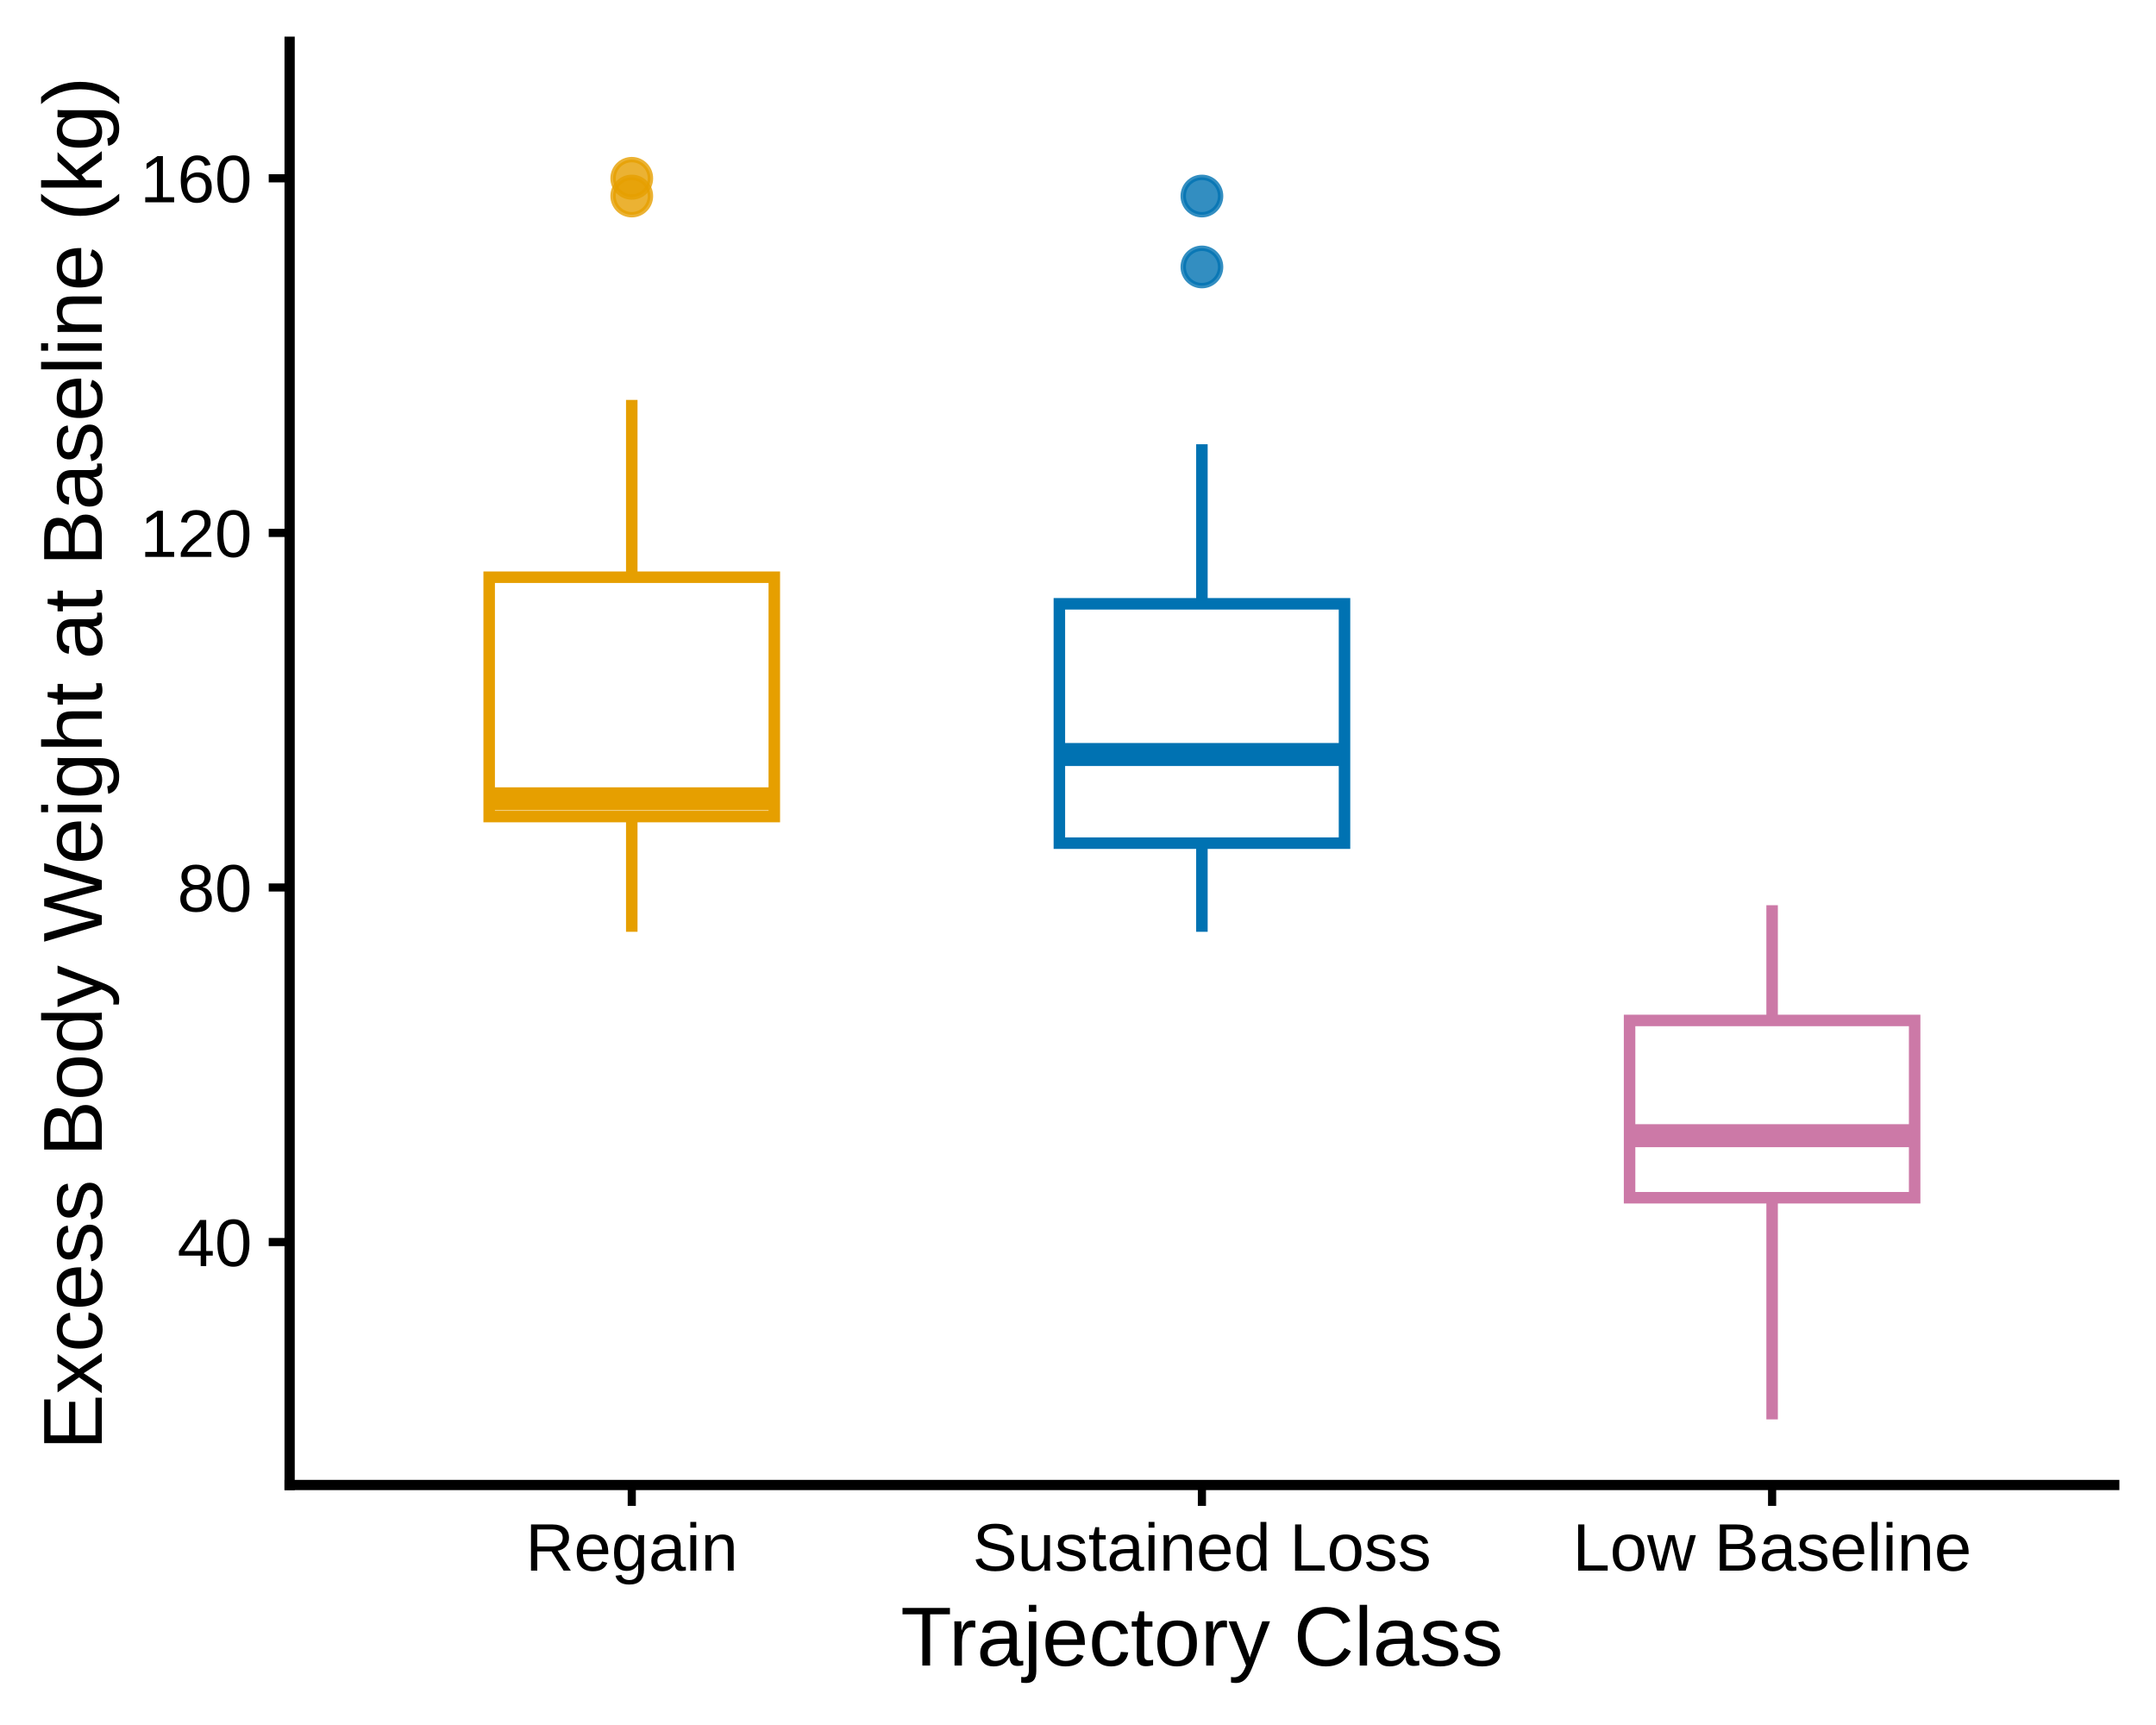
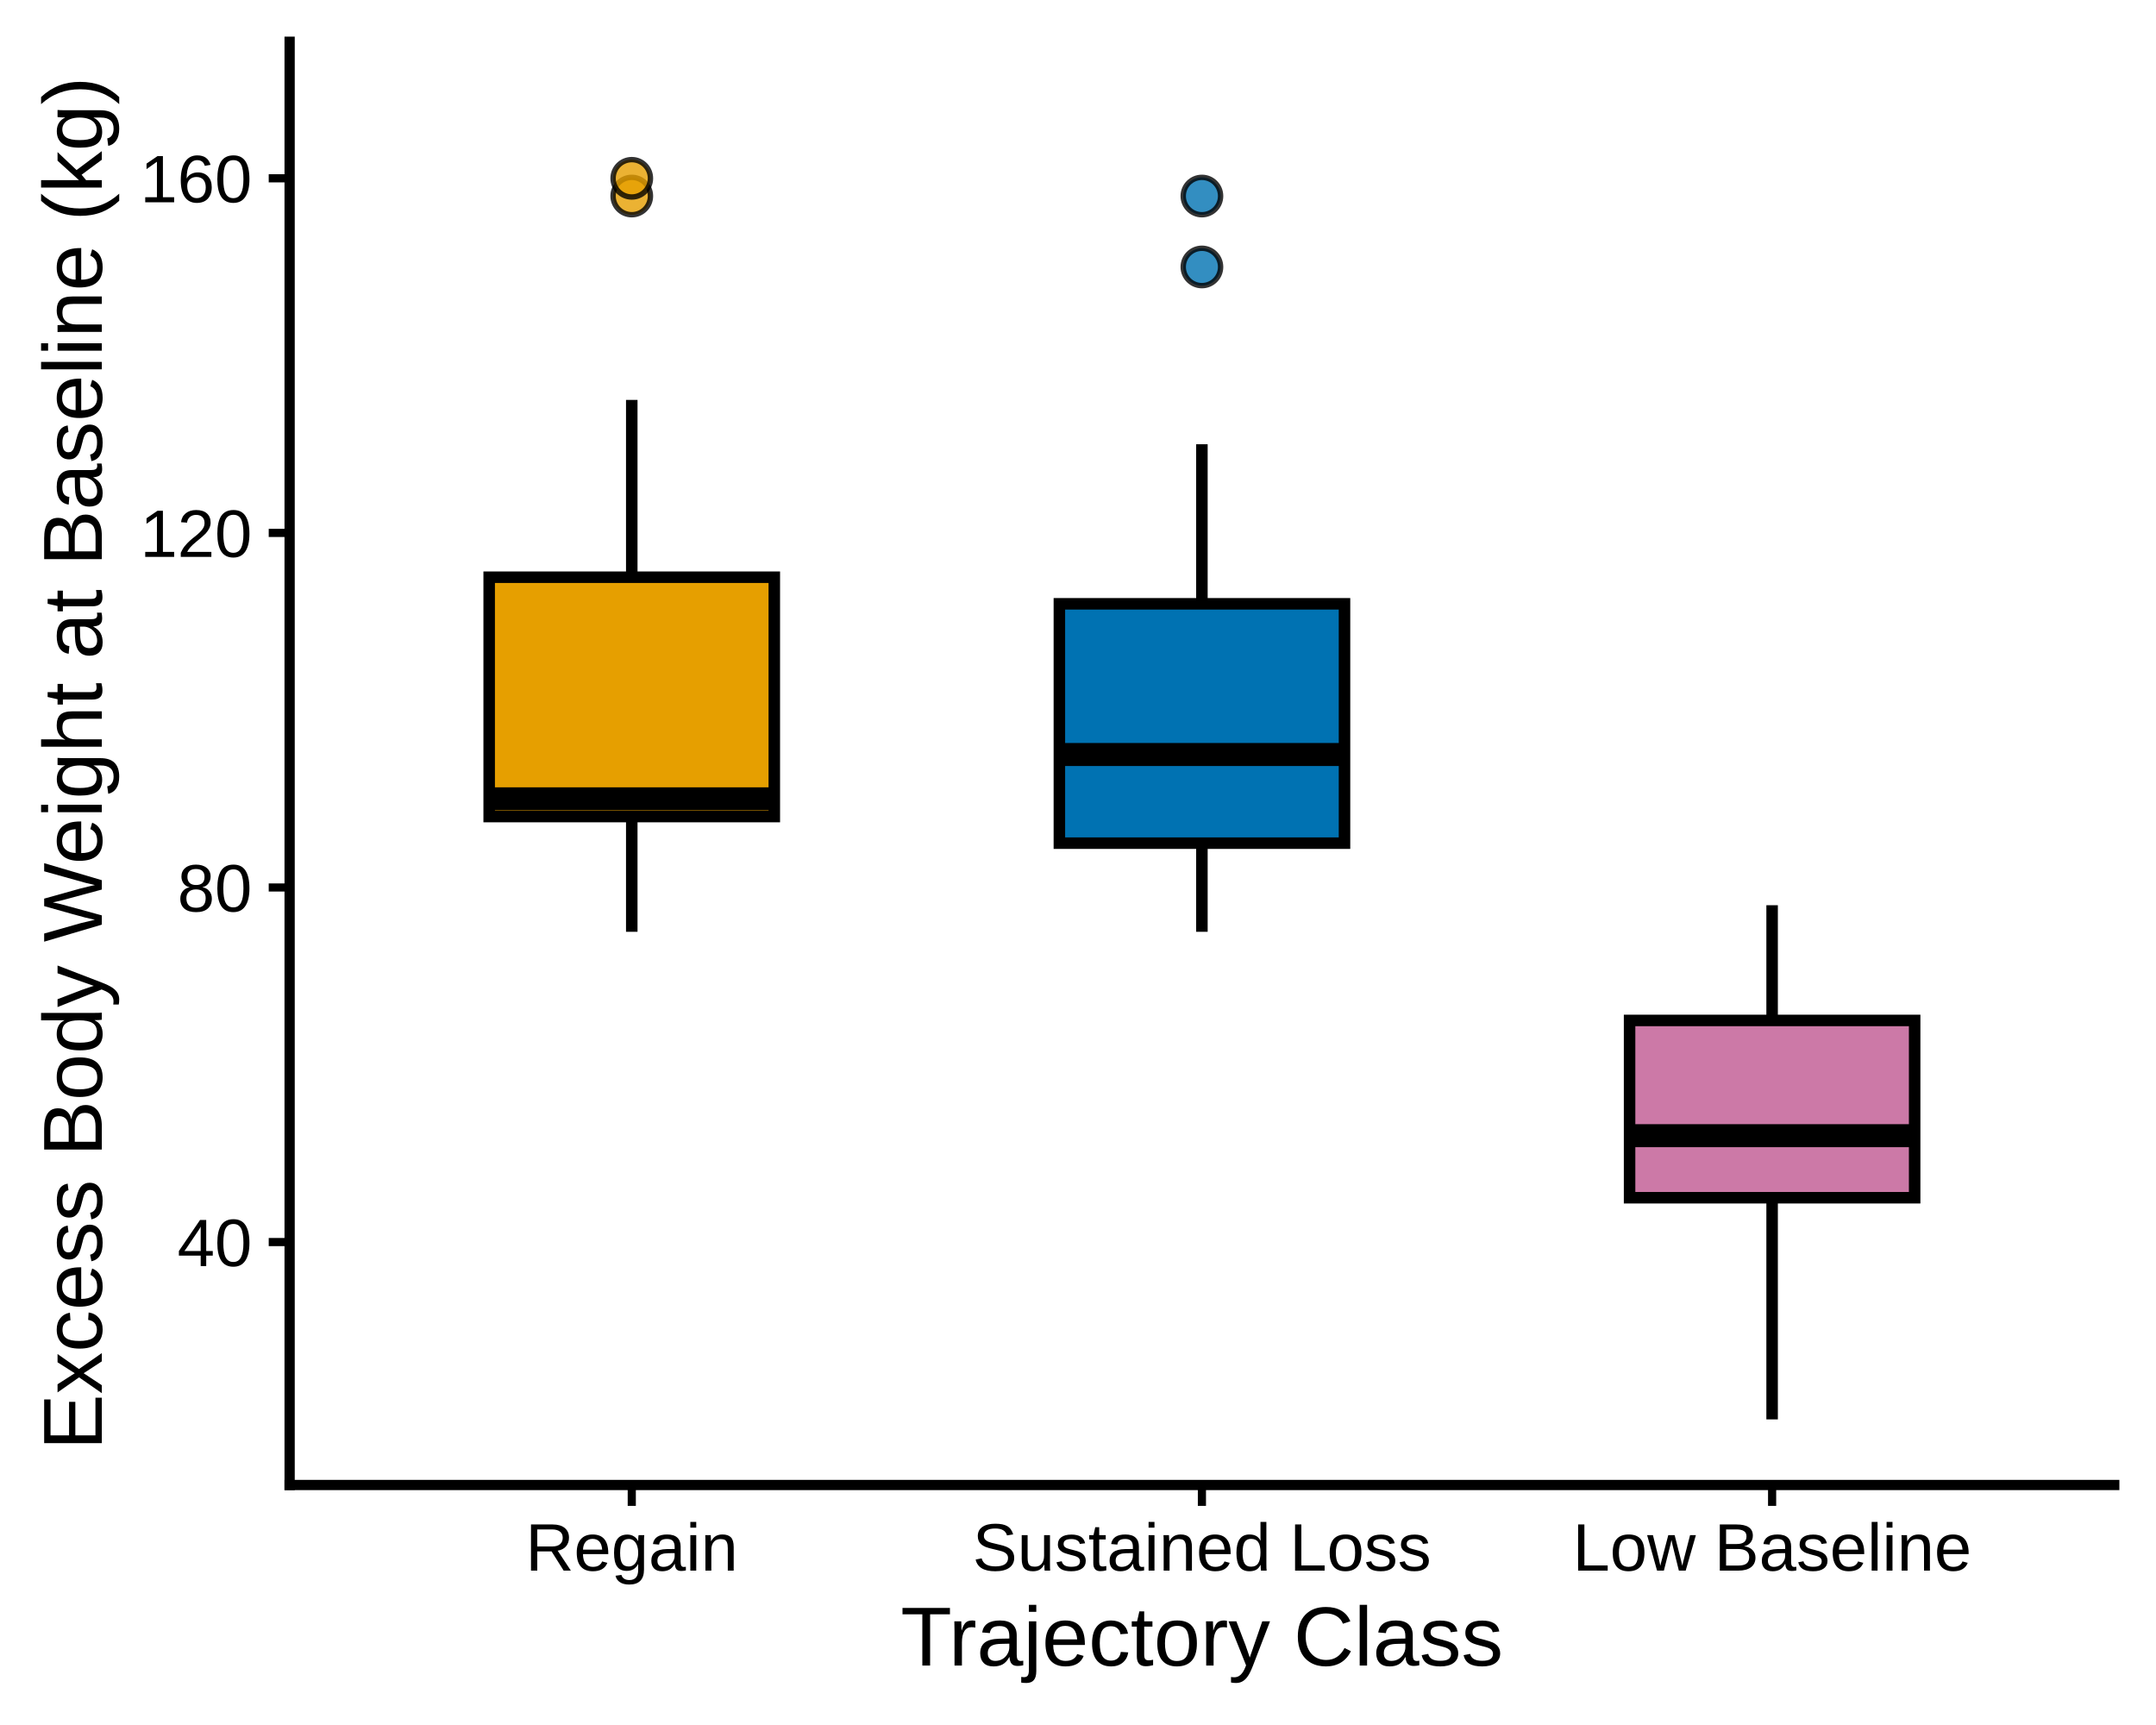
<svg xmlns="http://www.w3.org/2000/svg" width="360.00pt" height="288.00pt" viewBox="0 0 360.00 288.00">
  <g class="svglite">
    <defs>
      <style type="text/css">
    .svglite line, .svglite polyline, .svglite polygon, .svglite path, .svglite rect, .svglite circle {
      fill: none;
      stroke: #000000;
      stroke-linecap: round;
      stroke-linejoin: round;
      stroke-miterlimit: 10.00;
    }
    .svglite text {
      white-space: pre;
    }
    .svglite g.glyphgroup path {
      fill: inherit;
      stroke: none;
    }
  </style>
    </defs>
    <rect width="100%" height="100%" style="stroke: none; fill: #FFFFFF;" />
    <defs>
      <clipPath id="cpMC4wMHwzNjAuMDB8MC4wMHwyODguMDA=">
        <rect x="0.00" y="0.00" width="360.00" height="288.00" />
      </clipPath>
    </defs>
    <g clip-path="url(#cpMC4wMHwzNjAuMDB8MC4wMHwyODguMDA=)">
      <rect x="0" y="0.00" width="360.00" height="288.00" style="stroke-width: 1.36; stroke: #FFFFFF; fill: #FFFFFF;" />
    </g>
    <defs>
      <clipPath id="cpNDguMzZ8MzUzLjAzfDYuOTd8MjQ3Ljkz">
        <rect x="48.36" y="6.97" width="304.67" height="240.95" />
      </clipPath>
    </defs>
    <g clip-path="url(#cpNDguMzZ8MzUzLjAzfDYuOTd8MjQ3Ljkz)">
      <rect x="48.36" y="6.97" width="304.67" height="240.95" style="stroke-width: 1.36; stroke: none; fill: #FFFFFF;" />
-       <line x1="105.49" y1="96.37" x2="105.49" y2="66.77" style="stroke-width: 1.92; stroke: #E69F00; stroke-linecap: butt;" />
-       <line x1="105.49" y1="136.33" x2="105.49" y2="155.57" style="stroke-width: 1.92; stroke: #E69F00; stroke-linecap: butt;" />
-       <polygon points="81.68,96.37 81.68,136.33 129.29,136.33 129.29,96.37 81.68,96.37 " style="stroke-width: 1.92; stroke: #E69F00; stroke-linecap: butt; stroke-linejoin: miter; fill: #FFFFFF;" />
-       <line x1="81.68" y1="133.37" x2="129.29" y2="133.37" style="stroke-width: 3.84; stroke: #E69F00; stroke-linecap: butt; stroke-linejoin: miter;" />
-       <line x1="200.69" y1="100.81" x2="200.69" y2="74.17" style="stroke-width: 1.92; stroke: #0072B2; stroke-linecap: butt;" />
-       <line x1="200.69" y1="140.77" x2="200.69" y2="155.57" style="stroke-width: 1.92; stroke: #0072B2; stroke-linecap: butt;" />
-       <polygon points="176.89,100.81 176.89,140.77 224.50,140.77 224.50,100.81 176.89,100.81 " style="stroke-width: 1.92; stroke: #0072B2; stroke-linecap: butt; stroke-linejoin: miter; fill: #FFFFFF;" />
-       <line x1="176.89" y1="125.97" x2="224.50" y2="125.97" style="stroke-width: 3.84; stroke: #0072B2; stroke-linecap: butt; stroke-linejoin: miter;" />
-       <line x1="295.90" y1="170.37" x2="295.90" y2="151.13" style="stroke-width: 1.92; stroke: #CC79A7; stroke-linecap: butt;" />
-       <line x1="295.90" y1="199.97" x2="295.90" y2="236.98" style="stroke-width: 1.92; stroke: #CC79A7; stroke-linecap: butt;" />
-       <polygon points="272.10,170.37 272.10,199.97 319.70,199.97 319.70,170.37 272.10,170.37 " style="stroke-width: 1.92; stroke: #CC79A7; stroke-linecap: butt; stroke-linejoin: miter; fill: #FFFFFF;" />
-       <line x1="272.10" y1="189.61" x2="319.70" y2="189.61" style="stroke-width: 3.84; stroke: #CC79A7; stroke-linecap: butt; stroke-linejoin: miter;" />
-       <circle cx="105.49" cy="32.73" r="3.12" style="stroke-width: 0.90; stroke: #E69F00; stroke-opacity: 0.80; fill: #E69F00; fill-opacity: 0.80;" />
-       <circle cx="105.49" cy="29.77" r="3.12" style="stroke-width: 0.90; stroke: #E69F00; stroke-opacity: 0.80; fill: #E69F00; fill-opacity: 0.80;" />
-       <circle cx="200.69" cy="44.57" r="3.12" style="stroke-width: 0.90; stroke: #0072B2; stroke-opacity: 0.80; fill: #0072B2; fill-opacity: 0.80;" />
-       <circle cx="200.69" cy="32.73" r="3.12" style="stroke-width: 0.90; stroke: #0072B2; stroke-opacity: 0.80; fill: #0072B2; fill-opacity: 0.80;" />
+       <line x1="105.49" y1="96.37" x2="105.49" y2="66.77" style="stroke-width: 1.92; stroke-linecap: butt;" />
+       <line x1="105.49" y1="136.33" x2="105.49" y2="155.57" style="stroke-width: 1.92; stroke-linecap: butt;" />
+       <polygon points="81.68,96.37 81.68,136.33 129.29,136.33 129.29,96.37 81.68,96.37 " style="stroke-width: 1.92; stroke-linecap: butt; stroke-linejoin: miter; fill: #E69F00;" />
+       <line x1="81.68" y1="133.37" x2="129.29" y2="133.37" style="stroke-width: 3.84; stroke-linecap: butt; stroke-linejoin: miter;" />
+       <line x1="200.69" y1="100.81" x2="200.69" y2="74.17" style="stroke-width: 1.92; stroke-linecap: butt;" />
+       <line x1="200.69" y1="140.77" x2="200.69" y2="155.57" style="stroke-width: 1.92; stroke-linecap: butt;" />
+       <polygon points="176.89,100.81 176.89,140.77 224.50,140.77 224.50,100.81 176.89,100.81 " style="stroke-width: 1.92; stroke-linecap: butt; stroke-linejoin: miter; fill: #0072B2;" />
+       <line x1="176.89" y1="125.97" x2="224.50" y2="125.97" style="stroke-width: 3.84; stroke-linecap: butt; stroke-linejoin: miter;" />
+       <line x1="295.90" y1="170.37" x2="295.90" y2="151.13" style="stroke-width: 1.92; stroke-linecap: butt;" />
+       <line x1="295.90" y1="199.97" x2="295.90" y2="236.98" style="stroke-width: 1.92; stroke-linecap: butt;" />
+       <polygon points="272.10,170.37 272.10,199.97 319.70,199.97 319.70,170.37 272.10,170.37 " style="stroke-width: 1.92; stroke-linecap: butt; stroke-linejoin: miter; fill: #CC79A7;" />
+       <line x1="272.10" y1="189.61" x2="319.70" y2="189.61" style="stroke-width: 3.84; stroke-linecap: butt; stroke-linejoin: miter;" />
+       <circle cx="105.49" cy="32.73" r="3.12" style="stroke-width: 0.90; stroke: #000000; stroke-opacity: 0.80; fill: #E69F00; fill-opacity: 0.80;" />
+       <circle cx="105.49" cy="29.77" r="3.12" style="stroke-width: 0.90; stroke: #000000; stroke-opacity: 0.80; fill: #E69F00; fill-opacity: 0.80;" />
+       <circle cx="200.69" cy="44.57" r="3.12" style="stroke-width: 0.90; stroke: #000000; stroke-opacity: 0.80; fill: #0072B2; fill-opacity: 0.80;" />
+       <circle cx="200.69" cy="32.73" r="3.12" style="stroke-width: 0.90; stroke: #000000; stroke-opacity: 0.80; fill: #0072B2; fill-opacity: 0.80;" />
    </g>
    <g clip-path="url(#cpMC4wMHwzNjAuMDB8MC4wMHwyODguMDA=)">
      <polyline points="48.36,247.93 48.36,6.97 " style="stroke-width: 1.71; stroke-linecap: square;" />
      <text x="42.08" y="211.38" text-anchor="end" style="font-size: 11.20px; font-family: &quot;Arial&quot;;" textLength="12.44px" lengthAdjust="spacingAndGlyphs">40</text>
      <text x="42.08" y="152.18" text-anchor="end" style="font-size: 11.20px; font-family: &quot;Arial&quot;;" textLength="12.44px" lengthAdjust="spacingAndGlyphs">80</text>
      <text x="42.08" y="92.98" text-anchor="end" style="font-size: 11.20px; font-family: &quot;Arial&quot;;" textLength="18.66px" lengthAdjust="spacingAndGlyphs">120</text>
      <text x="42.08" y="33.77" text-anchor="end" style="font-size: 11.20px; font-family: &quot;Arial&quot;;" textLength="18.66px" lengthAdjust="spacingAndGlyphs">160</text>
      <polyline points="44.87,207.37 48.36,207.37 " style="stroke-width: 1.36; stroke-linecap: butt;" />
      <polyline points="44.87,148.17 48.36,148.17 " style="stroke-width: 1.36; stroke-linecap: butt;" />
      <polyline points="44.87,88.97 48.36,88.97 " style="stroke-width: 1.36; stroke-linecap: butt;" />
      <polyline points="44.87,29.77 48.36,29.77 " style="stroke-width: 1.36; stroke-linecap: butt;" />
      <polyline points="48.36,247.93 353.03,247.93 " style="stroke-width: 1.71; stroke-linecap: square;" />
      <polyline points="105.49,251.41 105.49,247.93 " style="stroke-width: 1.36; stroke-linecap: butt;" />
      <polyline points="200.69,251.41 200.69,247.93 " style="stroke-width: 1.36; stroke-linecap: butt;" />
      <polyline points="295.90,251.41 295.90,247.93 " style="stroke-width: 1.36; stroke-linecap: butt;" />
      <text x="105.49" y="262.22" text-anchor="middle" style="font-size: 11.20px; font-family: &quot;Arial&quot;;" textLength="35.44px" lengthAdjust="spacingAndGlyphs">Regain</text>
      <text x="200.69" y="262.22" text-anchor="middle" style="font-size: 11.20px; font-family: &quot;Arial&quot;;" textLength="76.48px" lengthAdjust="spacingAndGlyphs">Sustained Loss</text>
      <text x="295.90" y="262.22" text-anchor="middle" style="font-size: 11.20px; font-family: &quot;Arial&quot;;" textLength="66.53px" lengthAdjust="spacingAndGlyphs">Low Baseline</text>
      <text x="200.69" y="278.08" text-anchor="middle" style="font-size: 14.00px; font-family: &quot;Arial&quot;;" textLength="100.58px" lengthAdjust="spacingAndGlyphs">Trajectory Class</text>
      <text transform="translate(17.00,127.45) rotate(-90)" text-anchor="middle" style="font-size: 14.00px; font-family: &quot;Arial&quot;;" textLength="229.25px" lengthAdjust="spacingAndGlyphs">Excess Body Weight at Baseline (kg)</text>
    </g>
  </g>
</svg>
